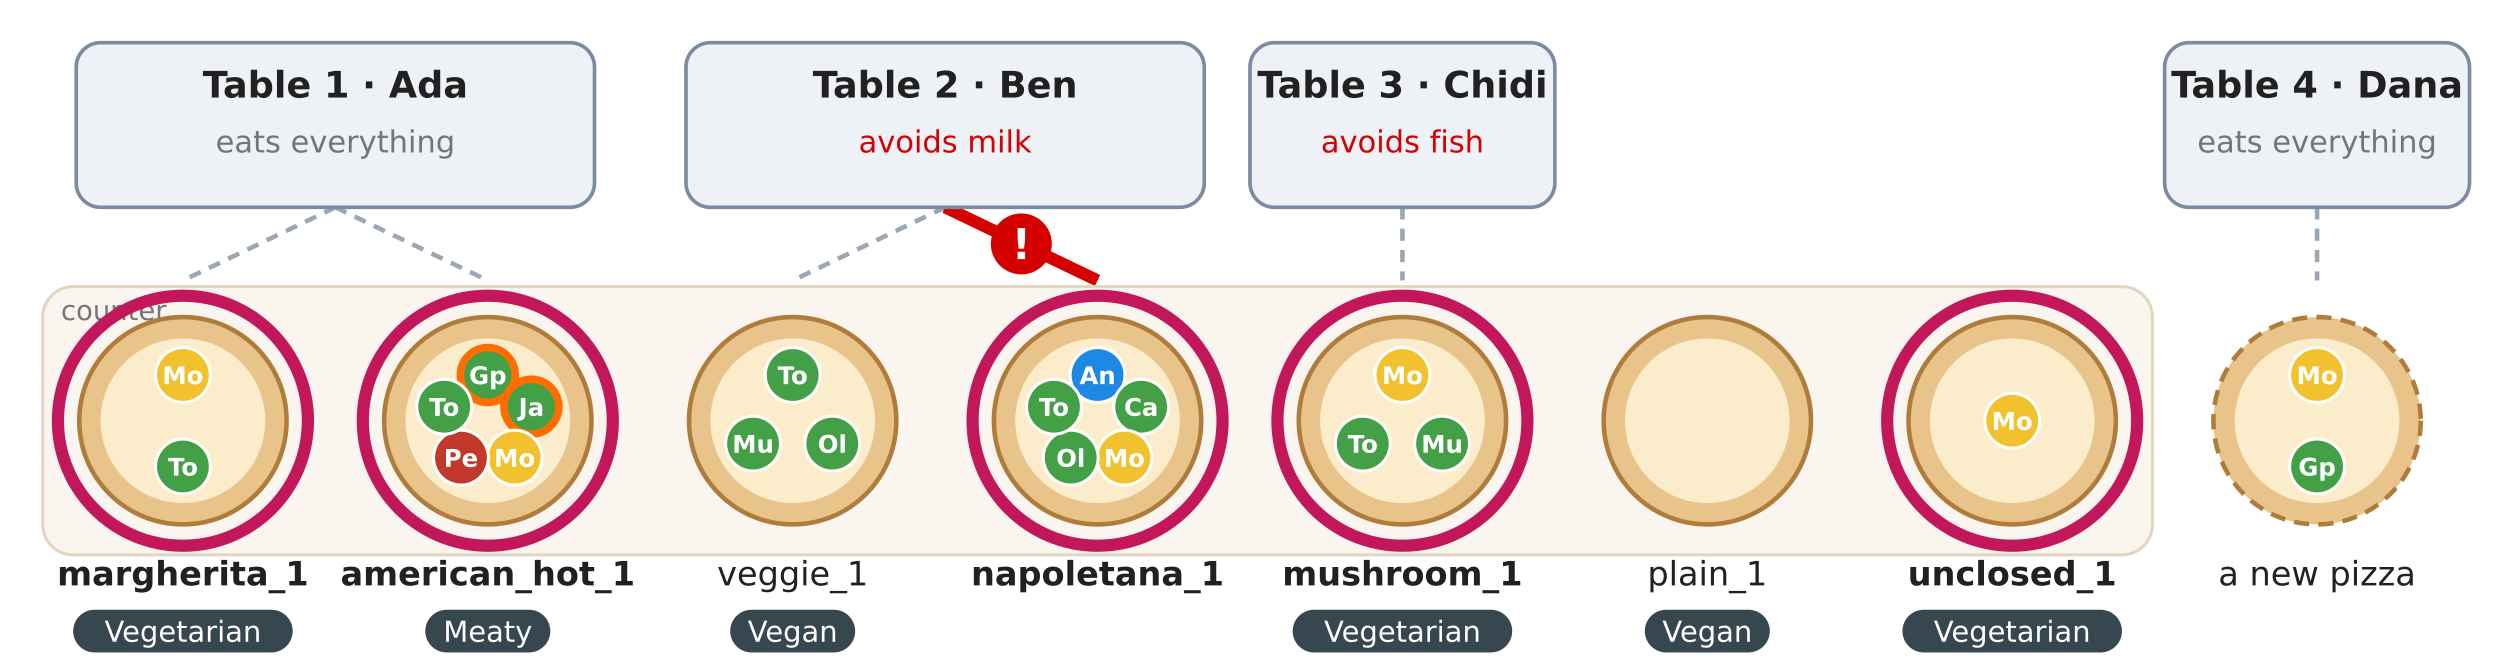
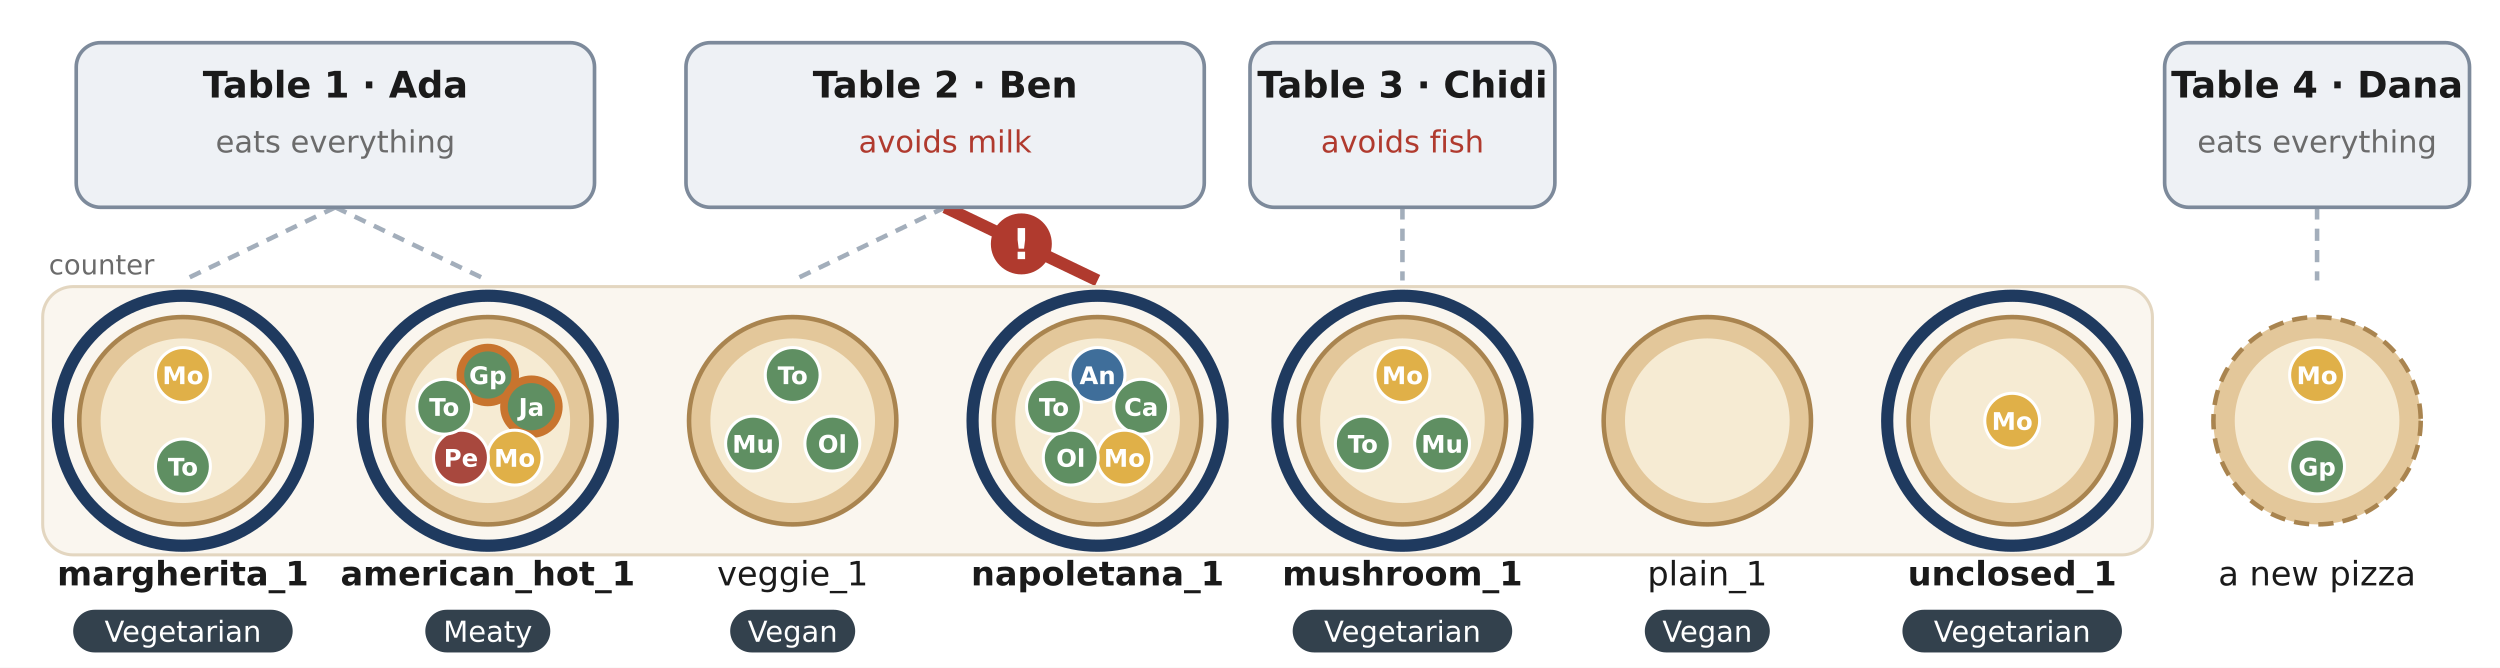
<svg xmlns="http://www.w3.org/2000/svg" viewBox="0 0 820 219" width="820" height="219" font-family="DejaVu Sans, Liberation Sans, Arial, sans-serif">
  <rect width="820" height="219" fill="white" />
-   <line x1="110.0" y1="68" x2="60" y2="92" stroke="#9aa7b5" stroke-width="1.5" stroke-dasharray="4 3" />
-   <line x1="110.0" y1="68" x2="160" y2="92" stroke="#9aa7b5" stroke-width="1.5" stroke-dasharray="4 3" />
-   <line x1="310.0" y1="68" x2="260" y2="92" stroke="#9aa7b5" stroke-width="1.5" stroke-dasharray="4 3" />
-   <line x1="310.0" y1="68" x2="360" y2="92" stroke="#d50000" stroke-width="4" />
-   <circle cx="335.0" cy="80.0" r="10" fill="#d50000" />
+   <line x1="110.0" y1="68" x2="60" y2="92" stroke="#a3aebb" stroke-width="1.5" stroke-dasharray="4 3" />
+   <line x1="110.0" y1="68" x2="160" y2="92" stroke="#a3aebb" stroke-width="1.5" stroke-dasharray="4 3" />
+   <line x1="310.0" y1="68" x2="260" y2="92" stroke="#a3aebb" stroke-width="1.5" stroke-dasharray="4 3" />
+   <line x1="310.0" y1="68" x2="360" y2="92" stroke="#b03a2e" stroke-width="4" />
+   <circle cx="335.0" cy="80.0" r="10" fill="#b03a2e" />
  <text x="335.0" y="85.0" text-anchor="middle" font-size="14" font-weight="bold" fill="white">!</text>
-   <line x1="460.0" y1="68" x2="460" y2="92" stroke="#9aa7b5" stroke-width="1.5" stroke-dasharray="4 3" />
-   <line x1="760.0" y1="68" x2="760" y2="92" stroke="#9aa7b5" stroke-width="1.5" stroke-dasharray="4 3" />
-   <rect x="25.0" y="14" width="170" height="54" rx="8" fill="#eef2f7" stroke="#7b8ba1" stroke-width="1.2" />
-   <text x="110.0" y="32" text-anchor="middle" font-size="12" font-weight="bold" fill="#212121">Table 1 · Ada</text>
-   <text x="110.0" y="50" text-anchor="middle" font-size="10" fill="#757575">eats everything</text>
-   <rect x="225.0" y="14" width="170" height="54" rx="8" fill="#eef2f7" stroke="#7b8ba1" stroke-width="1.2" />
-   <text x="310.0" y="32" text-anchor="middle" font-size="12" font-weight="bold" fill="#212121">Table 2 · Ben</text>
-   <text x="310.0" y="50" text-anchor="middle" font-size="10" fill="#d50000">avoids milk</text>
-   <rect x="410.0" y="14" width="100" height="54" rx="8" fill="#eef2f7" stroke="#7b8ba1" stroke-width="1.2" />
-   <text x="460.0" y="32" text-anchor="middle" font-size="12" font-weight="bold" fill="#212121">Table 3 · Chidi</text>
-   <text x="460.0" y="50" text-anchor="middle" font-size="10" fill="#d50000">avoids fish</text>
-   <rect x="710.0" y="14" width="100" height="54" rx="8" fill="#eef2f7" stroke="#7b8ba1" stroke-width="1.2" />
-   <text x="760.0" y="32" text-anchor="middle" font-size="12" font-weight="bold" fill="#212121">Table 4 · Dana</text>
-   <text x="760.0" y="50" text-anchor="middle" font-size="10" fill="#757575">eats everything</text>
+   <line x1="460.0" y1="68" x2="460" y2="92" stroke="#a3aebb" stroke-width="1.5" stroke-dasharray="4 3" />
+   <line x1="760.0" y1="68" x2="760" y2="92" stroke="#a3aebb" stroke-width="1.5" stroke-dasharray="4 3" />
+   <rect x="25.0" y="14" width="170" height="54" rx="8" fill="#eef1f5" stroke="#7d8a9b" stroke-width="1.2" />
+   <text x="110.0" y="32" text-anchor="middle" font-size="12" font-weight="bold" fill="#1a1a1a">Table 1 · Ada</text>
+   <text x="110.0" y="50" text-anchor="middle" font-size="10" fill="#6b6b6b">eats everything</text>
+   <rect x="225.0" y="14" width="170" height="54" rx="8" fill="#eef1f5" stroke="#7d8a9b" stroke-width="1.2" />
+   <text x="310.0" y="32" text-anchor="middle" font-size="12" font-weight="bold" fill="#1a1a1a">Table 2 · Ben</text>
+   <text x="310.0" y="50" text-anchor="middle" font-size="10" fill="#b03a2e">avoids milk</text>
+   <rect x="410.0" y="14" width="100" height="54" rx="8" fill="#eef1f5" stroke="#7d8a9b" stroke-width="1.2" />
+   <text x="460.0" y="32" text-anchor="middle" font-size="12" font-weight="bold" fill="#1a1a1a">Table 3 · Chidi</text>
+   <text x="460.0" y="50" text-anchor="middle" font-size="10" fill="#b03a2e">avoids fish</text>
+   <rect x="710.0" y="14" width="100" height="54" rx="8" fill="#eef1f5" stroke="#7d8a9b" stroke-width="1.2" />
+   <text x="760.0" y="32" text-anchor="middle" font-size="12" font-weight="bold" fill="#1a1a1a">Table 4 · Dana</text>
+   <text x="760.0" y="50" text-anchor="middle" font-size="10" fill="#6b6b6b">eats everything</text>
  <rect x="14" y="94" width="692" height="88" rx="10" fill="#faf6ef" stroke="#e3d6c0" />
-   <text x="20" y="105" font-size="9" fill="#757575">counter</text>
-   <circle cx="60" cy="138" r="34" fill="#e8c38a" stroke="#b07c3c" stroke-width="1.5" />
-   <circle cx="60" cy="138" r="27" fill="#fbeccb" />
-   <circle cx="60.0" cy="123.0" r="9" fill="#f2c12e" stroke="white" stroke-width="1" />
+   <text x="16" y="90" font-size="9" fill="#6b6b6b">counter</text>
+   <circle cx="60" cy="138" r="34" fill="#e3c79a" stroke="#a9844f" stroke-width="1.5" />
+   <circle cx="60" cy="138" r="27" fill="#f6ebd3" />
+   <circle cx="60.0" cy="123.0" r="9" fill="#e0b048" stroke="white" stroke-width="1" />
  <text x="60.0" y="126.0" text-anchor="middle" font-size="8" font-weight="bold" fill="white">Mo</text>
-   <circle cx="60.0" cy="153.0" r="9" fill="#43a047" stroke="white" stroke-width="1" />
+   <circle cx="60.0" cy="153.0" r="9" fill="#5f8f62" stroke="white" stroke-width="1" />
  <text x="60.0" y="156.0" text-anchor="middle" font-size="8" font-weight="bold" fill="white">To</text>
-   <circle cx="60" cy="138" r="41" fill="none" stroke="#c2185b" stroke-width="4" />
-   <text x="60" y="192" text-anchor="middle" font-size="11" fill="#212121" font-weight="bold">margherita_1</text>
-   <rect x="24.0" y="200" width="72.0" height="14" rx="7" fill="#37474f" />
+   <circle cx="60" cy="138" r="41" fill="none" stroke="#1f3a5f" stroke-width="4" />
+   <text x="60" y="192" text-anchor="middle" font-size="11" fill="#1a1a1a" font-weight="bold">margherita_1</text>
+   <rect x="24.0" y="200" width="72.0" height="14" rx="7" fill="#33414d" />
  <text x="60" y="210.5" text-anchor="middle" font-size="9.5" fill="white">Vegetarian</text>
-   <circle cx="160" cy="138" r="34" fill="#e8c38a" stroke="#b07c3c" stroke-width="1.5" />
-   <circle cx="160" cy="138" r="27" fill="#fbeccb" />
-   <circle cx="160.0" cy="123.0" r="9" fill="#43a047" stroke="#ff6d00" stroke-width="2.5" />
+   <circle cx="160" cy="138" r="34" fill="#e3c79a" stroke="#a9844f" stroke-width="1.5" />
+   <circle cx="160" cy="138" r="27" fill="#f6ebd3" />
+   <circle cx="160.0" cy="123.0" r="9" fill="#5f8f62" stroke="#c8742e" stroke-width="2.5" />
  <text x="160.0" y="126.0" text-anchor="middle" font-size="8" font-weight="bold" fill="white">Gp</text>
-   <circle cx="174.3" cy="133.4" r="9" fill="#43a047" stroke="#ff6d00" stroke-width="2.5" />
+   <circle cx="174.3" cy="133.4" r="9" fill="#5f8f62" stroke="#c8742e" stroke-width="2.5" />
  <text x="174.3" y="136.4" text-anchor="middle" font-size="8" font-weight="bold" fill="white">Ja</text>
-   <circle cx="168.8" cy="150.1" r="9" fill="#f2c12e" stroke="white" stroke-width="1" />
+   <circle cx="168.8" cy="150.1" r="9" fill="#e0b048" stroke="white" stroke-width="1" />
  <text x="168.8" y="153.1" text-anchor="middle" font-size="8" font-weight="bold" fill="white">Mo</text>
-   <circle cx="151.2" cy="150.1" r="9" fill="#c0392b" stroke="white" stroke-width="1" />
+   <circle cx="151.2" cy="150.1" r="9" fill="#a8483e" stroke="white" stroke-width="1" />
  <text x="151.2" y="153.1" text-anchor="middle" font-size="8" font-weight="bold" fill="white">Pe</text>
-   <circle cx="145.7" cy="133.4" r="9" fill="#43a047" stroke="white" stroke-width="1" />
+   <circle cx="145.7" cy="133.4" r="9" fill="#5f8f62" stroke="white" stroke-width="1" />
  <text x="145.7" y="136.4" text-anchor="middle" font-size="8" font-weight="bold" fill="white">To</text>
-   <circle cx="160" cy="138" r="41" fill="none" stroke="#c2185b" stroke-width="4" />
-   <text x="160" y="192" text-anchor="middle" font-size="11" fill="#212121" font-weight="bold">american_hot_1</text>
-   <rect x="139.5" y="200" width="41.0" height="14" rx="7" fill="#37474f" />
+   <circle cx="160" cy="138" r="41" fill="none" stroke="#1f3a5f" stroke-width="4" />
+   <text x="160" y="192" text-anchor="middle" font-size="11" fill="#1a1a1a" font-weight="bold">american_hot_1</text>
+   <rect x="139.5" y="200" width="41.0" height="14" rx="7" fill="#33414d" />
  <text x="160" y="210.5" text-anchor="middle" font-size="9.5" fill="white">Meaty</text>
-   <circle cx="260" cy="138" r="34" fill="#e8c38a" stroke="#b07c3c" stroke-width="1.5" />
-   <circle cx="260" cy="138" r="27" fill="#fbeccb" />
-   <circle cx="260.0" cy="123.0" r="9" fill="#43a047" stroke="white" stroke-width="1" />
+   <circle cx="260" cy="138" r="34" fill="#e3c79a" stroke="#a9844f" stroke-width="1.5" />
+   <circle cx="260" cy="138" r="27" fill="#f6ebd3" />
+   <circle cx="260.0" cy="123.0" r="9" fill="#5f8f62" stroke="white" stroke-width="1" />
  <text x="260.0" y="126.0" text-anchor="middle" font-size="8" font-weight="bold" fill="white">To</text>
-   <circle cx="273.0" cy="145.5" r="9" fill="#43a047" stroke="white" stroke-width="1" />
+   <circle cx="273.0" cy="145.5" r="9" fill="#5f8f62" stroke="white" stroke-width="1" />
  <text x="273.0" y="148.5" text-anchor="middle" font-size="8" font-weight="bold" fill="white">Ol</text>
-   <circle cx="247.0" cy="145.5" r="9" fill="#43a047" stroke="white" stroke-width="1" />
+   <circle cx="247.0" cy="145.5" r="9" fill="#5f8f62" stroke="white" stroke-width="1" />
  <text x="247.0" y="148.5" text-anchor="middle" font-size="8" font-weight="bold" fill="white">Mu</text>
-   <text x="260" y="192" text-anchor="middle" font-size="11" fill="#212121" font-weight="normal">veggie_1</text>
-   <rect x="239.5" y="200" width="41.0" height="14" rx="7" fill="#37474f" />
+   <text x="260" y="192" text-anchor="middle" font-size="11" fill="#1a1a1a" font-weight="normal">veggie_1</text>
+   <rect x="239.5" y="200" width="41.0" height="14" rx="7" fill="#33414d" />
  <text x="260" y="210.5" text-anchor="middle" font-size="9.5" fill="white">Vegan</text>
-   <circle cx="360" cy="138" r="34" fill="#e8c38a" stroke="#b07c3c" stroke-width="1.5" />
-   <circle cx="360" cy="138" r="27" fill="#fbeccb" />
-   <circle cx="360.0" cy="123.0" r="9" fill="#1e88e5" stroke="white" stroke-width="1" />
+   <circle cx="360" cy="138" r="34" fill="#e3c79a" stroke="#a9844f" stroke-width="1.5" />
+   <circle cx="360" cy="138" r="27" fill="#f6ebd3" />
+   <circle cx="360.0" cy="123.0" r="9" fill="#3f6e9a" stroke="white" stroke-width="1" />
  <text x="360.0" y="126.0" text-anchor="middle" font-size="8" font-weight="bold" fill="white">An</text>
-   <circle cx="374.3" cy="133.4" r="9" fill="#43a047" stroke="white" stroke-width="1" />
+   <circle cx="374.3" cy="133.4" r="9" fill="#5f8f62" stroke="white" stroke-width="1" />
  <text x="374.3" y="136.4" text-anchor="middle" font-size="8" font-weight="bold" fill="white">Ca</text>
-   <circle cx="368.8" cy="150.1" r="9" fill="#f2c12e" stroke="white" stroke-width="1" />
+   <circle cx="368.8" cy="150.1" r="9" fill="#e0b048" stroke="white" stroke-width="1" />
  <text x="368.8" y="153.1" text-anchor="middle" font-size="8" font-weight="bold" fill="white">Mo</text>
-   <circle cx="351.2" cy="150.1" r="9" fill="#43a047" stroke="white" stroke-width="1" />
+   <circle cx="351.2" cy="150.1" r="9" fill="#5f8f62" stroke="white" stroke-width="1" />
  <text x="351.2" y="153.1" text-anchor="middle" font-size="8" font-weight="bold" fill="white">Ol</text>
-   <circle cx="345.7" cy="133.4" r="9" fill="#43a047" stroke="white" stroke-width="1" />
+   <circle cx="345.7" cy="133.4" r="9" fill="#5f8f62" stroke="white" stroke-width="1" />
  <text x="345.7" y="136.4" text-anchor="middle" font-size="8" font-weight="bold" fill="white">To</text>
-   <circle cx="360" cy="138" r="41" fill="none" stroke="#c2185b" stroke-width="4" />
-   <text x="360" y="192" text-anchor="middle" font-size="11" fill="#212121" font-weight="bold">napoletana_1</text>
-   <circle cx="460" cy="138" r="34" fill="#e8c38a" stroke="#b07c3c" stroke-width="1.5" />
-   <circle cx="460" cy="138" r="27" fill="#fbeccb" />
-   <circle cx="460.0" cy="123.0" r="9" fill="#f2c12e" stroke="white" stroke-width="1" />
+   <circle cx="360" cy="138" r="41" fill="none" stroke="#1f3a5f" stroke-width="4" />
+   <text x="360" y="192" text-anchor="middle" font-size="11" fill="#1a1a1a" font-weight="bold">napoletana_1</text>
+   <circle cx="460" cy="138" r="34" fill="#e3c79a" stroke="#a9844f" stroke-width="1.5" />
+   <circle cx="460" cy="138" r="27" fill="#f6ebd3" />
+   <circle cx="460.0" cy="123.0" r="9" fill="#e0b048" stroke="white" stroke-width="1" />
  <text x="460.0" y="126.0" text-anchor="middle" font-size="8" font-weight="bold" fill="white">Mo</text>
-   <circle cx="473.0" cy="145.5" r="9" fill="#43a047" stroke="white" stroke-width="1" />
+   <circle cx="473.0" cy="145.5" r="9" fill="#5f8f62" stroke="white" stroke-width="1" />
  <text x="473.0" y="148.5" text-anchor="middle" font-size="8" font-weight="bold" fill="white">Mu</text>
-   <circle cx="447.0" cy="145.5" r="9" fill="#43a047" stroke="white" stroke-width="1" />
+   <circle cx="447.0" cy="145.5" r="9" fill="#5f8f62" stroke="white" stroke-width="1" />
  <text x="447.0" y="148.5" text-anchor="middle" font-size="8" font-weight="bold" fill="white">To</text>
-   <circle cx="460" cy="138" r="41" fill="none" stroke="#c2185b" stroke-width="4" />
-   <text x="460" y="192" text-anchor="middle" font-size="11" fill="#212121" font-weight="bold">mushroom_1</text>
-   <rect x="424.0" y="200" width="72.0" height="14" rx="7" fill="#37474f" />
+   <circle cx="460" cy="138" r="41" fill="none" stroke="#1f3a5f" stroke-width="4" />
+   <text x="460" y="192" text-anchor="middle" font-size="11" fill="#1a1a1a" font-weight="bold">mushroom_1</text>
+   <rect x="424.0" y="200" width="72.0" height="14" rx="7" fill="#33414d" />
  <text x="460" y="210.5" text-anchor="middle" font-size="9.5" fill="white">Vegetarian</text>
-   <circle cx="560" cy="138" r="34" fill="#e8c38a" stroke="#b07c3c" stroke-width="1.5" />
-   <circle cx="560" cy="138" r="27" fill="#fbeccb" />
-   <text x="560" y="192" text-anchor="middle" font-size="11" fill="#212121" font-weight="normal">plain_1</text>
-   <rect x="539.5" y="200" width="41.0" height="14" rx="7" fill="#37474f" />
+   <circle cx="560" cy="138" r="34" fill="#e3c79a" stroke="#a9844f" stroke-width="1.5" />
+   <circle cx="560" cy="138" r="27" fill="#f6ebd3" />
+   <text x="560" y="192" text-anchor="middle" font-size="11" fill="#1a1a1a" font-weight="normal">plain_1</text>
+   <rect x="539.5" y="200" width="41.0" height="14" rx="7" fill="#33414d" />
  <text x="560" y="210.5" text-anchor="middle" font-size="9.5" fill="white">Vegan</text>
-   <circle cx="660" cy="138" r="34" fill="#e8c38a" stroke="#b07c3c" stroke-width="1.5" />
-   <circle cx="660" cy="138" r="27" fill="#fbeccb" />
-   <circle cx="660.0" cy="138.0" r="9" fill="#f2c12e" stroke="white" stroke-width="1" />
+   <circle cx="660" cy="138" r="34" fill="#e3c79a" stroke="#a9844f" stroke-width="1.5" />
+   <circle cx="660" cy="138" r="27" fill="#f6ebd3" />
+   <circle cx="660.0" cy="138.0" r="9" fill="#e0b048" stroke="white" stroke-width="1" />
  <text x="660.0" y="141.0" text-anchor="middle" font-size="8" font-weight="bold" fill="white">Mo</text>
-   <circle cx="660" cy="138" r="41" fill="none" stroke="#c2185b" stroke-width="4" />
-   <text x="660" y="192" text-anchor="middle" font-size="11" fill="#212121" font-weight="bold">unclosed_1</text>
-   <rect x="624.0" y="200" width="72.0" height="14" rx="7" fill="#37474f" />
+   <circle cx="660" cy="138" r="41" fill="none" stroke="#1f3a5f" stroke-width="4" />
+   <text x="660" y="192" text-anchor="middle" font-size="11" fill="#1a1a1a" font-weight="bold">unclosed_1</text>
+   <rect x="624.0" y="200" width="72.0" height="14" rx="7" fill="#33414d" />
  <text x="660" y="210.5" text-anchor="middle" font-size="9.5" fill="white">Vegetarian</text>
-   <circle cx="760" cy="138" r="34" fill="#e8c38a" stroke="#b07c3c" stroke-width="1.5" stroke-dasharray="5 3" />
-   <circle cx="760" cy="138" r="27" fill="#fbeccb" />
-   <circle cx="760.0" cy="123.0" r="9" fill="#f2c12e" stroke="white" stroke-width="1" />
+   <circle cx="760" cy="138" r="34" fill="#e3c79a" stroke="#a9844f" stroke-width="1.5" stroke-dasharray="5 3" />
+   <circle cx="760" cy="138" r="27" fill="#f6ebd3" />
+   <circle cx="760.0" cy="123.0" r="9" fill="#e0b048" stroke="white" stroke-width="1" />
  <text x="760.0" y="126.0" text-anchor="middle" font-size="8" font-weight="bold" fill="white">Mo</text>
-   <circle cx="760.0" cy="153.0" r="9" fill="#43a047" stroke="white" stroke-width="1" />
+   <circle cx="760.0" cy="153.0" r="9" fill="#5f8f62" stroke="white" stroke-width="1" />
  <text x="760.0" y="156.0" text-anchor="middle" font-size="8" font-weight="bold" fill="white">Gp</text>
-   <text x="760" y="192" text-anchor="middle" font-size="11" fill="#212121" font-weight="normal">a new pizza</text>
+   <text x="760" y="192" text-anchor="middle" font-size="11" fill="#1a1a1a" font-weight="normal">a new pizza</text>
</svg>
